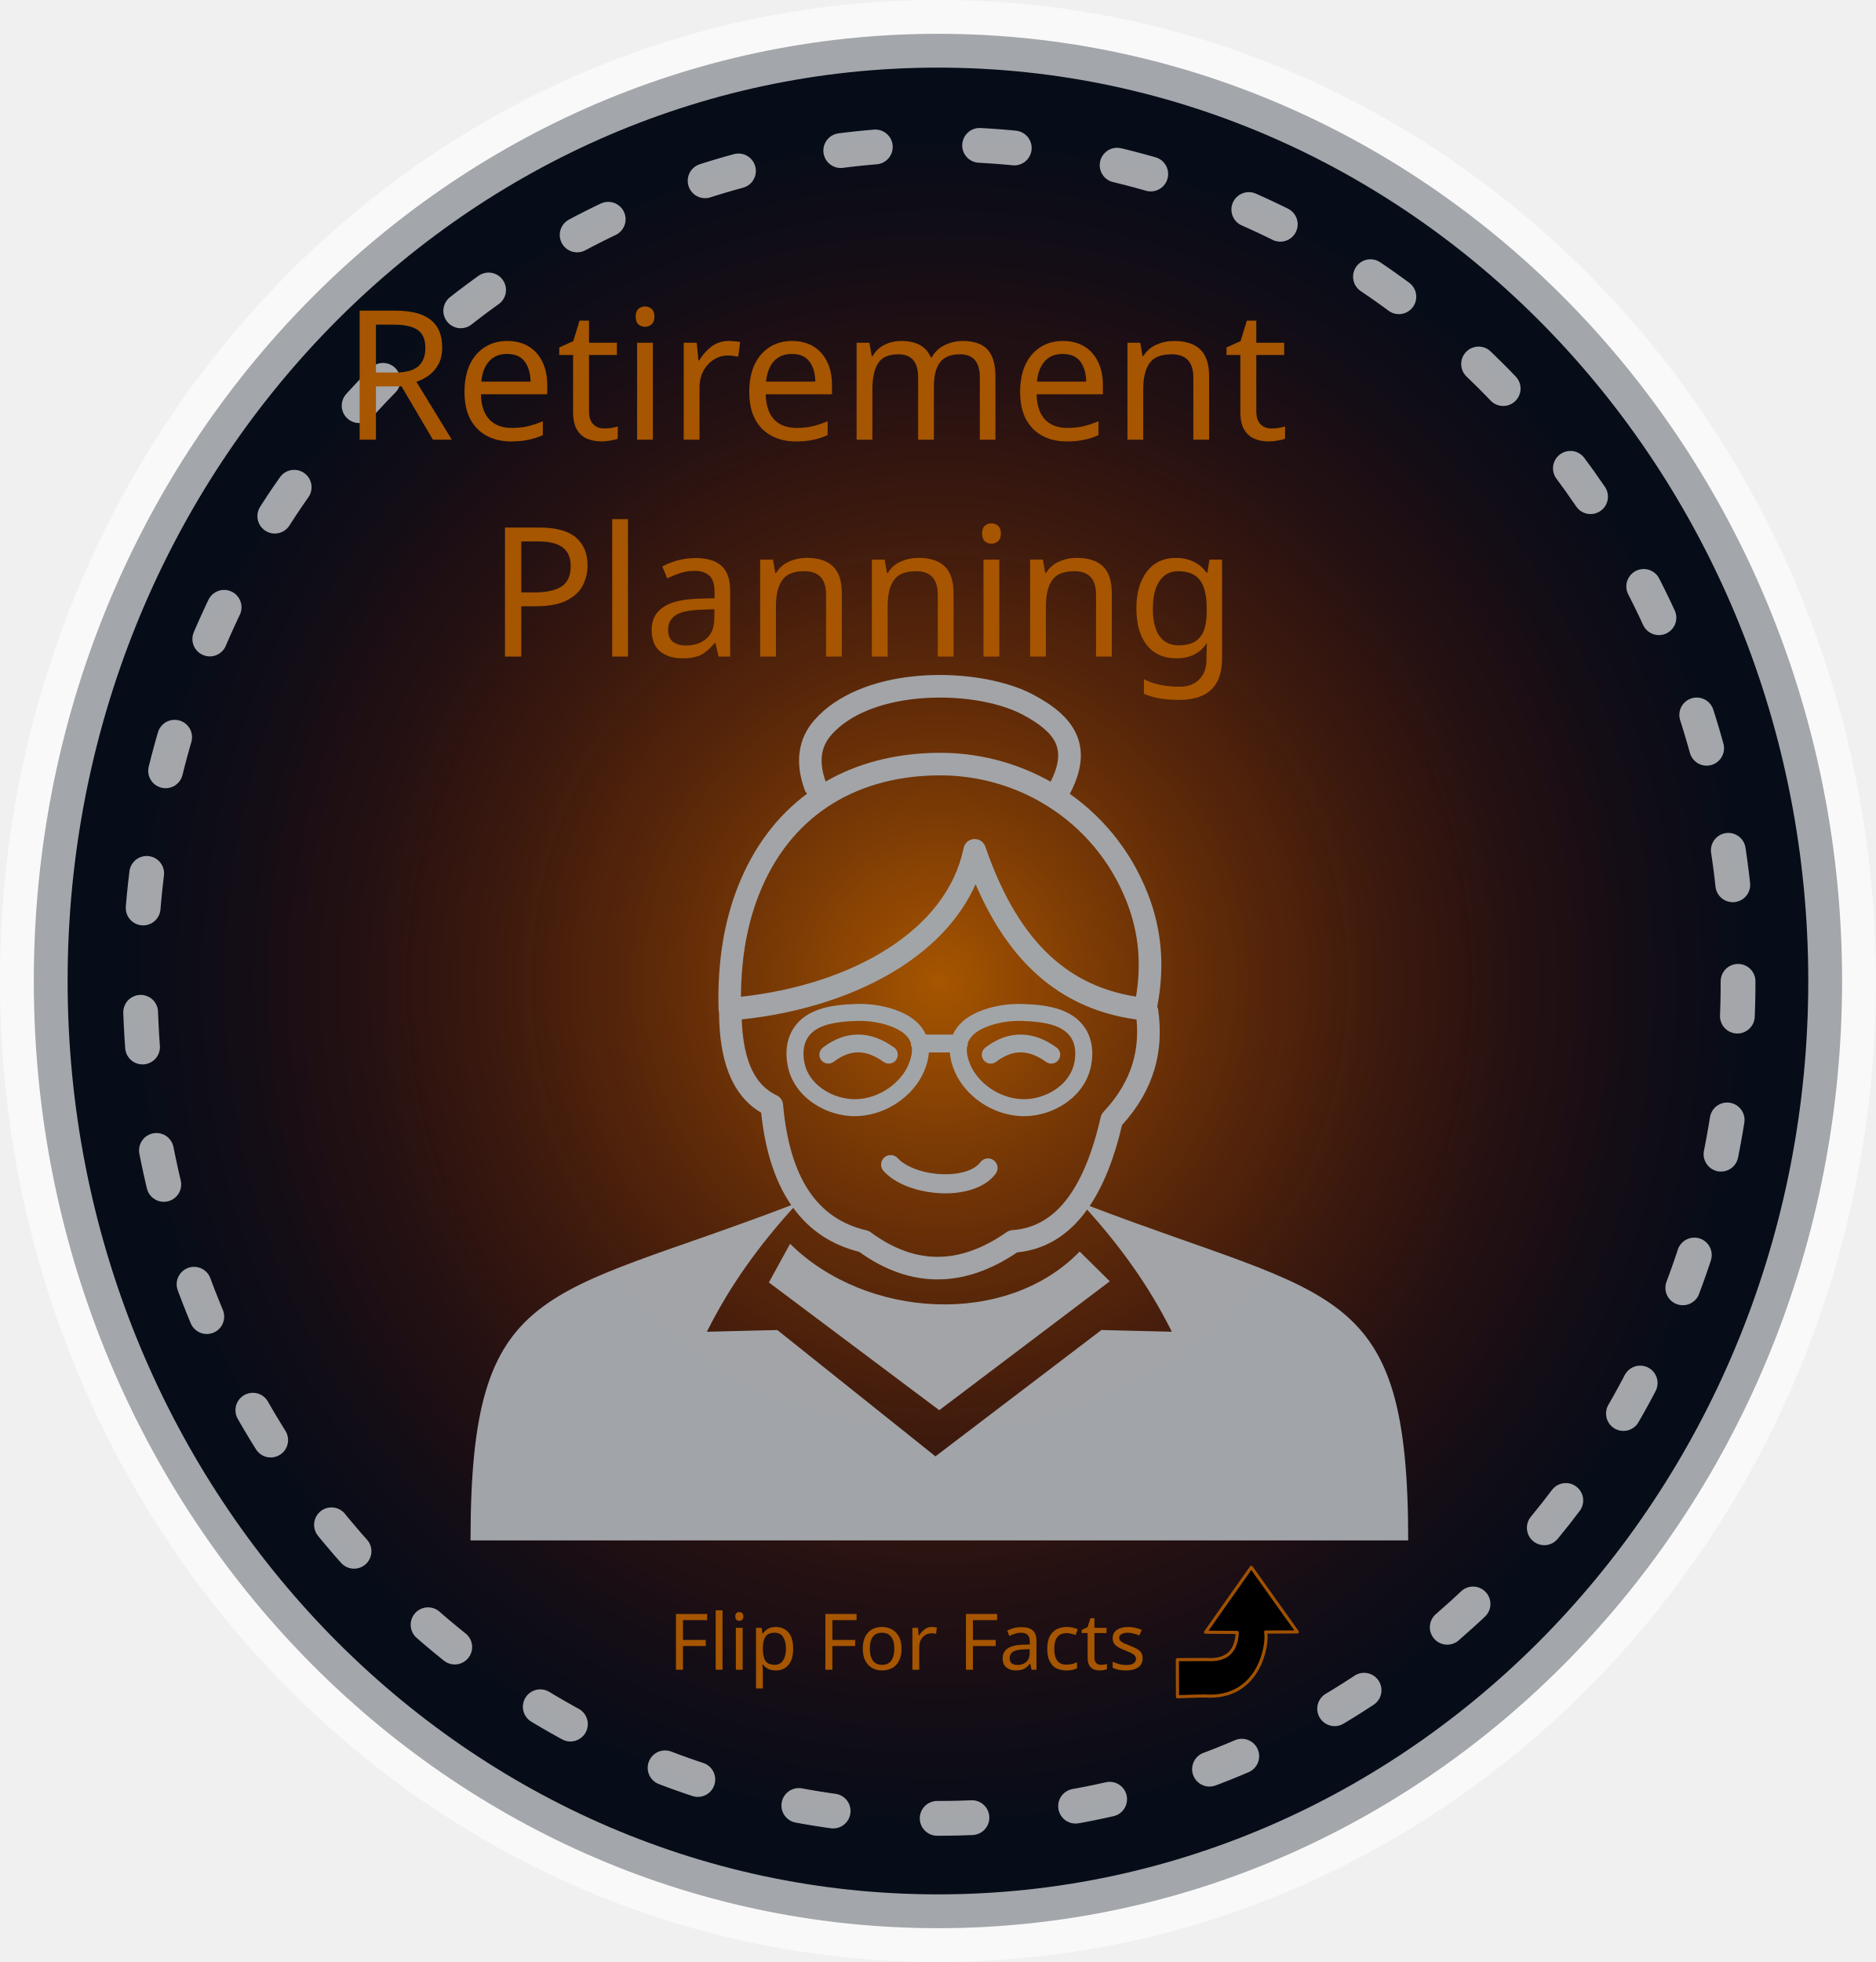
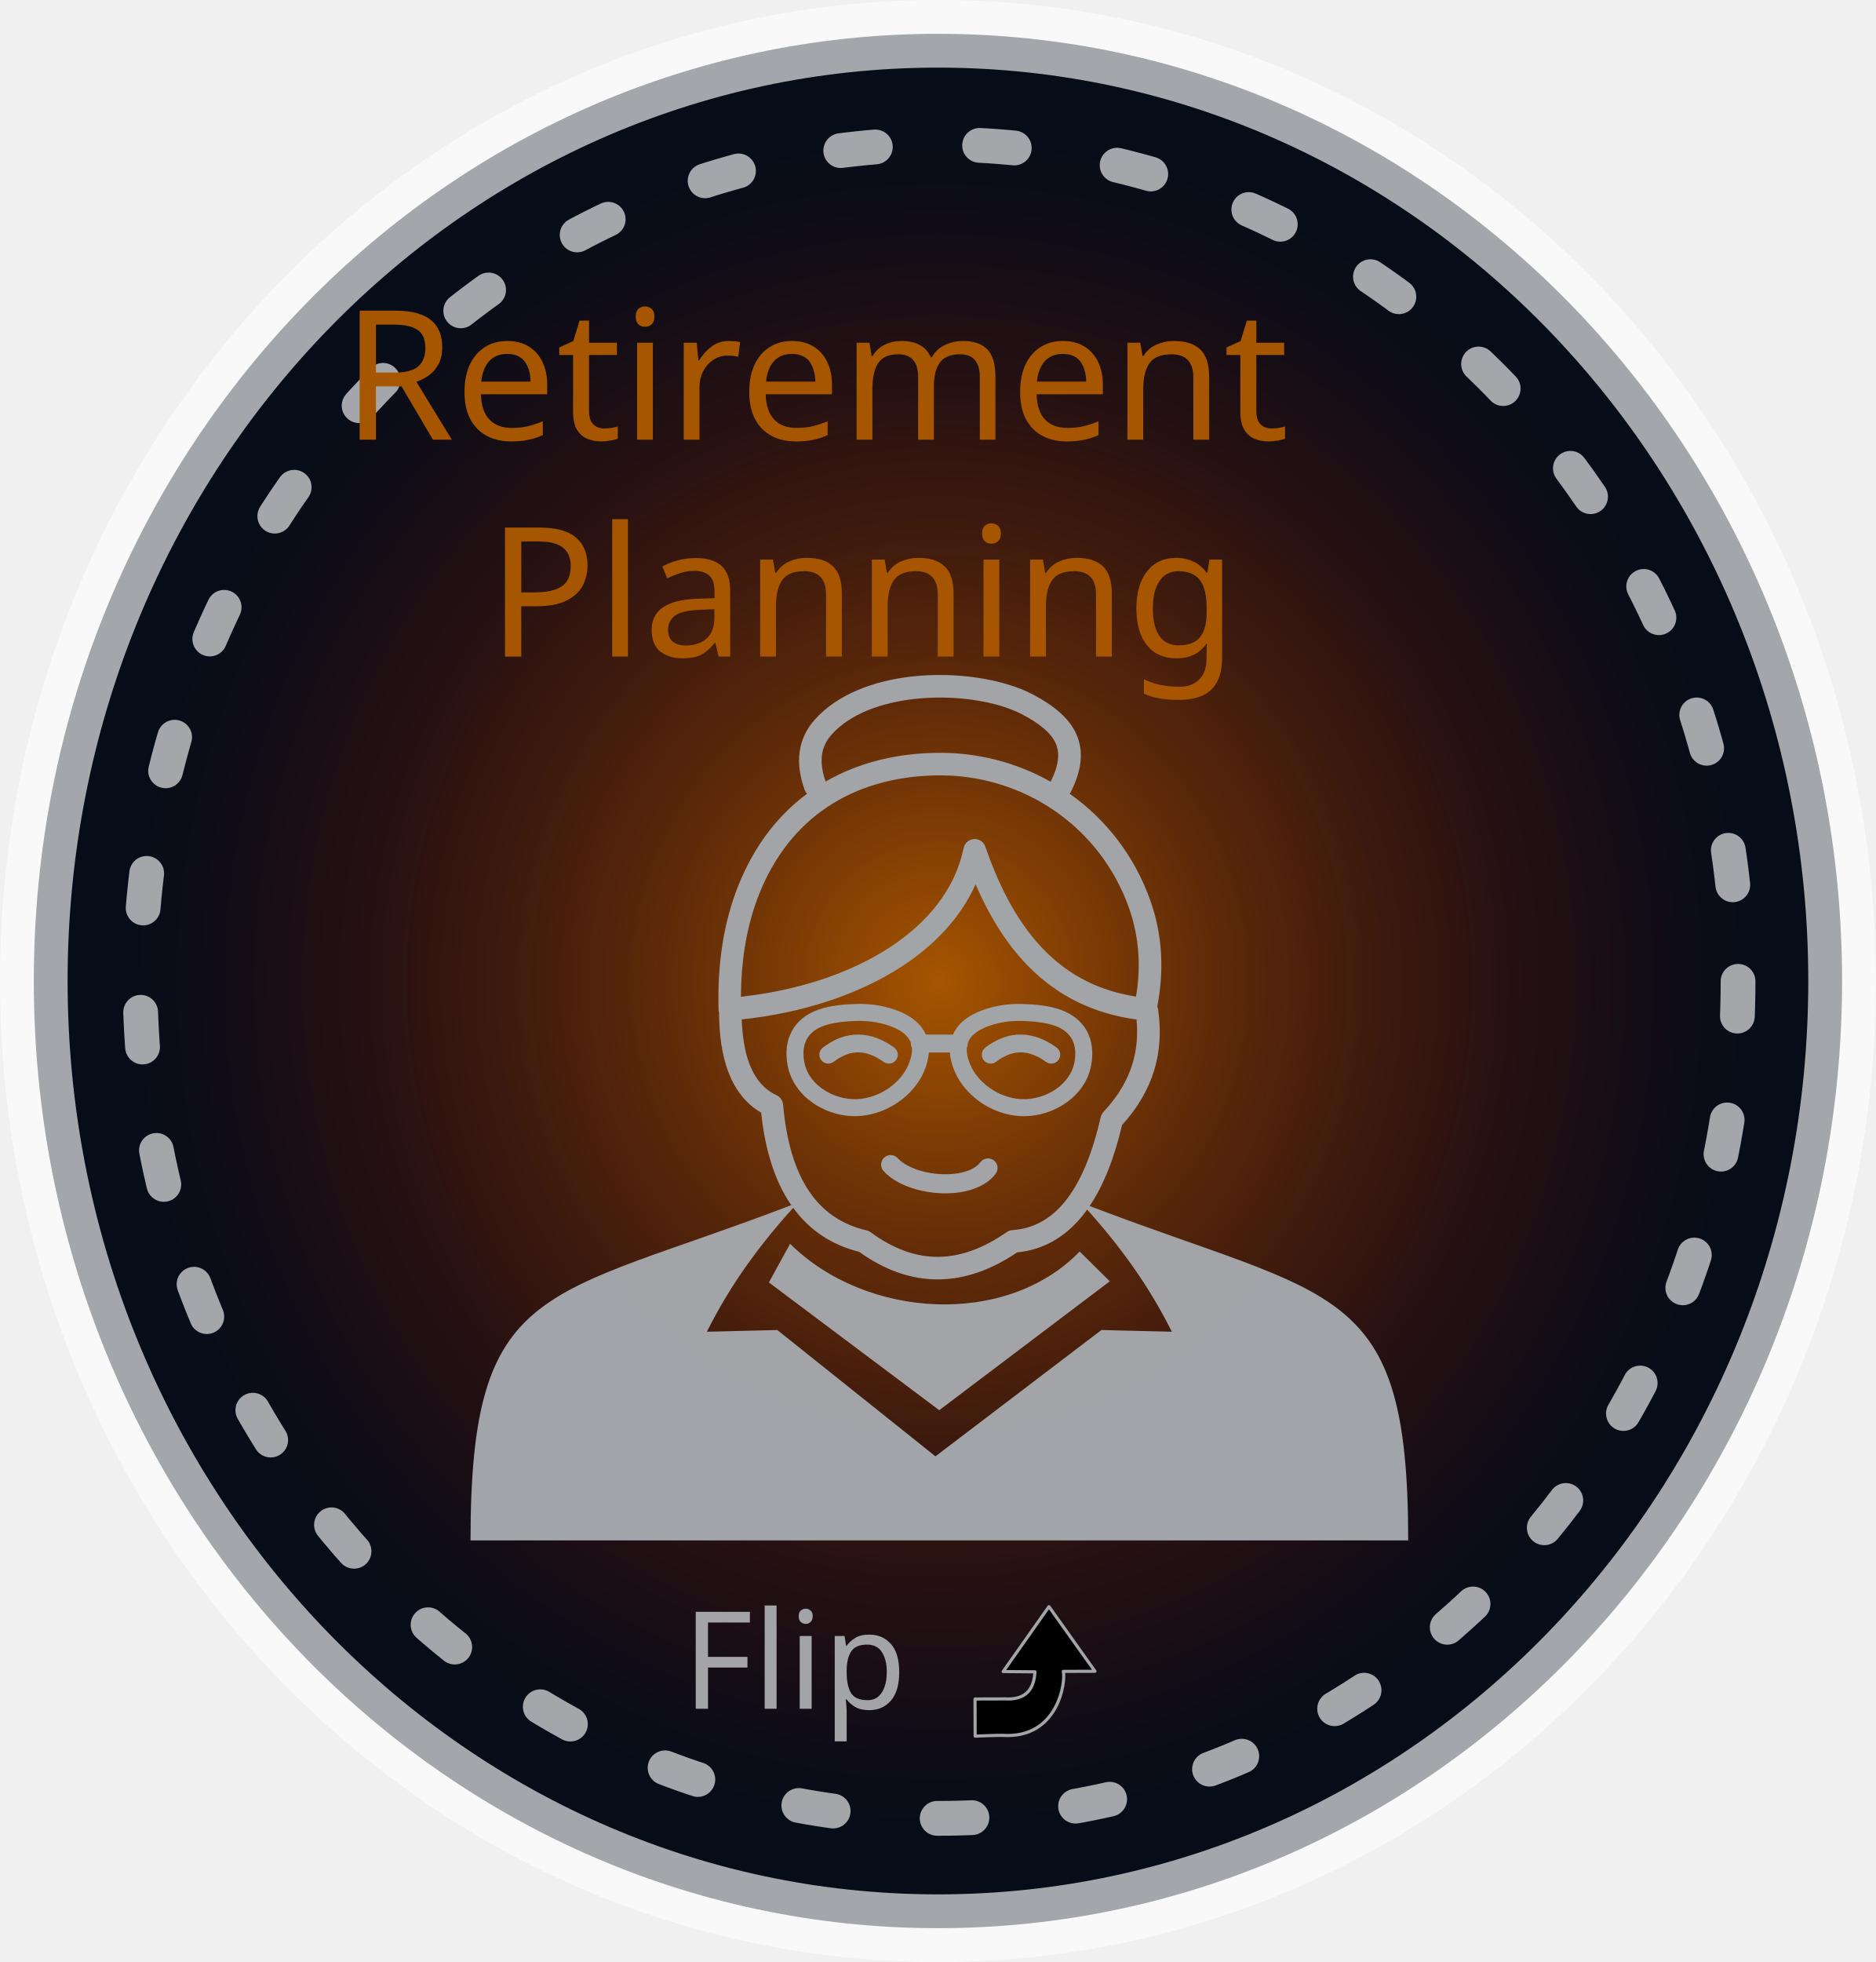
<svg xmlns="http://www.w3.org/2000/svg" xmlns:xlink="http://www.w3.org/1999/xlink" width="167.234mm" height="174.87mm" viewBox="0 0 167.234 174.87" version="1.1" id="svg1" xml:space="preserve">
  <defs id="defs1">
    <linearGradient id="linearGradient1">
      <stop style="stop-color:#a75600;stop-opacity:1;" offset="0" id="stop1" />
      <stop style="stop-color:#5b0202;stop-opacity:0;" offset="1" id="stop2" />
    </linearGradient>
    <radialGradient xlink:href="#linearGradient1" id="radialGradient2" cx="208.788" cy="142.072" fx="208.788" fy="142.072" r="36.208" gradientTransform="matrix(1,0,0,1.046042,0,-6.54121)" gradientUnits="userSpaceOnUse" />
  </defs>
  <g id="g21-1" transform="matrix(2.00937,0,0,2.00937,-335.788,-197.9622)" style="stroke:#ffffff;stroke-opacity:0.63">
    <ellipse style="fill:#010814;fill-opacity:0.976;stroke:#ffffff;stroke-width:3;stroke-linecap:round;stroke-linejoin:round;stroke-dasharray:none;stroke-opacity:0.63" id="path19-8-8" cx="208.725" cy="142.033" rx="40.114" ry="42.014" />
    <ellipse style="fill:url(#radialGradient2);fill-opacity:1;stroke:#ffffff;stroke-width:1.543;stroke-linecap:round;stroke-linejoin:round;stroke-dasharray:1.543, 4.63;stroke-dashoffset:0;stroke-opacity:0.63" id="path19-9" cx="208.776" cy="142.048" rx="35.448" ry="37.127" />
  </g>
  <path fill-rule="nonzero" d="m 66.055,88.839 c 4.959,-0.542 9.62,-2.034 13.21,-4.363 3.443,-2.234 5.894,-5.236 6.642,-8.89 a 1.006,1.006 0 0 1 1.187,-0.784 c 0.361,0.073 0.638,0.333 0.749,0.658 1.329,3.861 3.068,7.066 5.412,9.386 2.111,2.088 4.735,3.47 8.021,3.979 0.211,-1.257 0.281,-2.474 0.219,-3.649 a 15.012,15.012 0 0 0 -0.826,-4.194 c -1.274,-3.643 -3.636,-6.64 -6.639,-8.712 -3.025,-2.087 -6.709,-3.236 -10.591,-3.161 -3.721,0.069 -7.021,1.029 -9.718,2.843 -2.627,1.765 -4.697,4.354 -6.041,7.733 -0.596,1.497 -1.025,3.099 -1.291,4.797 -0.217,1.386 -0.328,2.839 -0.335,4.358 z m 38.413,29.856 c -2.038,-4.092 -4.59,-7.599 -7.548,-10.885 a 12.095,12.095 0 0 1 -0.418,0.549 c -1.584,1.953 -3.528,3.038 -5.825,3.264 -2.307,1.559 -4.637,2.385 -6.991,2.408 -2.382,0.023 -4.746,-0.774 -7.089,-2.457 -2.482,-0.622 -4.438,-1.938 -5.884,-3.922 -3.019,3.332 -5.621,6.887 -7.693,11.044 l 6.279,-0.153 14.097,11.258 14.794,-11.258 z m -7.326,-11.205 c 21.957,8.395 28.399,6.746 28.399,29.802 H 41.947 c 0,-23.276 6.487,-21.405 28.595,-29.877 l -0.091,-0.136 c -1.385,-2.064 -2.243,-4.777 -2.594,-8.111 -1.371,-0.802 -2.305,-2.023 -2.903,-3.566 -0.586,-1.512 -0.836,-3.331 -0.852,-5.36 -0.026,-0.087 -0.041,-0.178 -0.042,-0.273 -0.056,-2.026 0.057,-3.961 0.345,-5.794 0.289,-1.847 0.758,-3.592 1.411,-5.23 1.389,-3.489 3.484,-6.234 6.136,-8.203 -0.093,-0.098 -0.17,-0.217 -0.219,-0.353 -0.446,-1.236 -0.588,-2.366 -0.442,-3.394 0.149,-1.069 0.601,-2.015 1.334,-2.841 2.02,-2.279 5.283,-3.481 8.683,-3.86 3.958,-0.442 8.162,0.229 10.766,1.6 1.917,1.007 3.247,2.124 3.879,3.535 0.656,1.466 0.534,3.136 -0.501,5.177 -0.026,0.051 -0.054,0.096 -0.087,0.14 3.257,2.302 5.816,5.592 7.208,9.574 0.534,1.525 0.851,3.11 0.937,4.754 0.078,1.5 -0.033,3.047 -0.341,4.64 0.036,0.083 0.062,0.175 0.077,0.268 0.264,1.829 0.188,3.63 -0.346,5.391 -0.509,1.683 -1.434,3.321 -2.869,4.9 -0.705,3.003 -1.669,5.406 -2.887,7.215 z m -26.705,3.367 -1.891,3.445 15.189,11.387 15.204,-11.488 -2.687,-2.655 c -6.537,6.758 -19.054,6.005 -25.815,-0.689 z m 16.965,-7.27 a 0.851,0.851 0 0 1 1.362,1.022 c -0.129,0.173 -0.273,0.331 -0.428,0.472 -1.035,0.945 -2.723,1.34 -4.423,1.274 -1.66,-0.064 -3.376,-0.567 -4.518,-1.419 l -0.056,-0.046 c -0.211,-0.162 -0.4,-0.335 -0.567,-0.514 a 0.854,0.854 0 0 1 0.057,-1.205 0.852,0.852 0 0 1 1.205,0.057 c 0.1,0.109 0.212,0.212 0.335,0.307 l 0.047,0.033 c 0.867,0.65 2.22,1.035 3.554,1.086 1.295,0.051 2.531,-0.207 3.216,-0.834 0.083,-0.075 0.155,-0.153 0.214,-0.232 z m 1.404,-8.952 a 0.797,0.797 0 0 1 -1.115,-0.149 0.797,0.797 0 0 1 0.149,-1.115 c 1.047,-0.8 2.111,-1.176 3.19,-1.162 1.073,0.011 2.124,0.408 3.158,1.151 a 0.792,0.792 0 0 1 0.181,1.107 0.794,0.794 0 0 1 -1.109,0.181 c -0.766,-0.55 -1.515,-0.844 -2.243,-0.852 -0.72,-0.008 -1.458,0.263 -2.211,0.839 z m -14.48,0 a 0.797,0.797 0 0 1 -1.115,-0.149 0.797,0.797 0 0 1 0.149,-1.115 c 1.047,-0.8 2.111,-1.176 3.19,-1.162 1.071,0.011 2.124,0.408 3.158,1.151 a 0.792,0.792 0 0 1 0.181,1.107 0.794,0.794 0 0 1 -1.109,0.181 c -0.766,-0.55 -1.515,-0.844 -2.243,-0.852 -0.72,-0.008 -1.458,0.263 -2.211,0.839 z m 6.965,-1.267 c -0.056,-0.108 -0.085,-0.23 -0.085,-0.359 v -0.046 l -0.031,-0.085 c -0.209,-0.527 -0.71,-0.963 -1.482,-1.293 l -0.011,-0.005 c -0.483,-0.207 -1.012,-0.362 -1.559,-0.46 -0.557,-0.1 -1.136,-0.142 -1.716,-0.126 -0.527,0.016 -1.06,0.047 -1.572,0.116 -0.485,0.064 -0.954,0.162 -1.381,0.313 -0.735,0.261 -1.242,0.676 -1.527,1.198 -0.302,0.553 -0.372,1.26 -0.219,2.069 0.186,0.985 0.803,1.791 1.61,2.358 0.918,0.645 2.078,0.976 3.148,0.914 0.986,-0.057 1.927,-0.408 2.709,-0.939 0.815,-0.553 1.458,-1.3 1.804,-2.109 l 0.005,-0.013 c 0.248,-0.58 0.349,-1.094 0.309,-1.533 z m 1.246,-1.156 h 2.415 c 0.382,-0.865 1.14,-1.546 2.25,-2.023 l 0.011,-0.005 c 0.578,-0.247 1.218,-0.434 1.886,-0.553 0.661,-0.118 1.347,-0.17 2.025,-0.149 0.576,0.016 1.161,0.052 1.726,0.126 0.589,0.078 1.162,0.199 1.69,0.387 1.11,0.393 1.894,1.051 2.358,1.904 0.47,0.872 0.593,1.918 0.374,3.071 -0.268,1.409 -1.118,2.54 -2.227,3.318 -1.198,0.838 -2.707,1.269 -4.105,1.187 -1.27,-0.073 -2.474,-0.521 -3.473,-1.198 -1.051,-0.715 -1.887,-1.69 -2.348,-2.762 l -0.008,-0.018 C 84.856,94.898 84.714,94.333 84.681,93.804 h -1.873 c -0.034,0.529 -0.176,1.094 -0.429,1.69 l -0.008,0.018 c -0.462,1.073 -1.296,2.047 -2.348,2.763 -1.001,0.678 -2.204,1.125 -3.474,1.198 -1.396,0.082 -2.905,-0.349 -4.101,-1.187 -1.11,-0.777 -1.961,-1.909 -2.229,-3.318 -0.219,-1.153 -0.096,-2.199 0.376,-3.069 0.46,-0.854 1.244,-1.512 2.354,-1.905 0.529,-0.188 1.1,-0.309 1.691,-0.387 0.565,-0.073 1.148,-0.109 1.726,-0.126 0.678,-0.021 1.363,0.031 2.025,0.149 0.666,0.119 1.306,0.307 1.886,0.553 l 0.011,0.005 c 1.109,0.477 1.866,1.158 2.25,2.023 z m 3.741,0.759 0.002,0.038 c 0,0.126 -0.029,0.247 -0.082,0.353 -0.042,0.441 0.059,0.955 0.307,1.54 l 0.005,0.013 c 0.348,0.81 0.991,1.556 1.806,2.109 0.782,0.531 1.721,0.882 2.707,0.939 1.071,0.062 2.23,-0.269 3.151,-0.914 0.805,-0.567 1.42,-1.373 1.608,-2.358 0.153,-0.808 0.083,-1.515 -0.217,-2.069 -0.287,-0.522 -0.793,-0.937 -1.528,-1.198 -0.428,-0.152 -0.896,-0.25 -1.383,-0.313 -0.513,-0.069 -1.043,-0.1 -1.571,-0.116 -0.58,-0.016 -1.161,0.026 -1.718,0.126 -0.547,0.098 -1.076,0.253 -1.559,0.46 l -0.011,0.005 c -0.772,0.33 -1.272,0.766 -1.482,1.293 z m 7.388,-23.297 c 0.723,-1.438 0.842,-2.54 0.447,-3.424 -0.425,-0.949 -1.455,-1.77 -2.98,-2.573 -2.279,-1.198 -6.03,-1.778 -9.608,-1.38 -2.952,0.33 -5.745,1.326 -7.398,3.19 -0.465,0.526 -0.753,1.12 -0.846,1.785 -0.096,0.694 0.006,1.487 0.325,2.384 2.816,-1.625 6.131,-2.488 9.803,-2.557 3.683,-0.07 7.208,0.856 10.257,2.575 z M 66.126,90.859 c 0.056,1.538 0.269,2.9 0.704,4.018 0.485,1.252 1.257,2.201 2.408,2.745 0.336,0.158 0.544,0.48 0.573,0.825 0.287,3.251 1.048,5.832 2.312,7.715 1.213,1.809 2.916,2.985 5.128,3.499 0.147,0.033 0.278,0.096 0.39,0.183 2.028,1.491 4.039,2.198 6.028,2.176 2.002,-0.02 4.03,-0.777 6.082,-2.206 0.165,-0.114 0.353,-0.173 0.539,-0.18 1.825,-0.129 3.378,-0.975 4.652,-2.544 1.365,-1.685 2.429,-4.19 3.185,-7.524 0.041,-0.181 0.129,-0.341 0.25,-0.467 1.313,-1.398 2.145,-2.838 2.589,-4.309 0.387,-1.275 0.485,-2.586 0.354,-3.923 -3.899,-0.531 -6.999,-2.129 -9.483,-4.585 -2,-1.979 -3.587,-4.506 -4.862,-7.473 -1.313,2.954 -3.638,5.422 -6.614,7.354 -3.897,2.527 -8.923,4.136 -14.236,4.696 z" id="path1" style="clip-rule:evenodd;fill:#a2a5a9;fill-opacity:0.992;fill-rule:evenodd;stroke-width:0.163;image-rendering:optimizeQuality;shape-rendering:geometricPrecision;text-rendering:geometricPrecision" />
  <text xml:space="preserve" style="font-style:normal;font-variant:normal;font-weight:normal;font-stretch:normal;font-size:16.108px;line-height:1.2;font-family:'Poiret One';-inkscape-font-specification:'Poiret One';text-align:center;letter-spacing:0px;word-spacing:0px;writing-mode:lr-tb;direction:ltr;text-anchor:middle;fill:#a75600;fill-opacity:0.992;stroke-width:1.532;stroke-linecap:round;stroke-linejoin:round;stroke-dasharray:1.532, 4.596" x="83.174" y="39.19" id="text4">
    <tspan style="font-style:normal;font-variant:normal;font-weight:normal;font-stretch:normal;font-size:16.108px;font-family:'Poiret One';-inkscape-font-specification:'Poiret One, Normal';font-variant-ligatures:normal;font-variant-caps:normal;font-variant-numeric:normal;font-variant-east-asian:normal;fill:#a75600;fill-opacity:0.992;stroke-width:1.532" x="83.174" y="39.19" id="tspan1">Retirement</tspan>
    <tspan style="font-style:normal;font-variant:normal;font-weight:normal;font-stretch:normal;font-size:16.108px;font-family:'Poiret One';-inkscape-font-specification:'Poiret One, Normal';font-variant-ligatures:normal;font-variant-caps:normal;font-variant-numeric:normal;font-variant-east-asian:normal;fill:#a75600;fill-opacity:0.992;stroke-width:1.532" x="83.174" y="58.519" id="tspan2">Planning</tspan>
  </text>
-   <text xml:space="preserve" style="font-style:normal;font-variant:normal;font-weight:normal;font-stretch:normal;font-size:6.974px;line-height:1.2;font-family:'Poiret One';-inkscape-font-specification:'Poiret One';text-align:center;letter-spacing:0px;word-spacing:0px;writing-mode:lr-tb;direction:ltr;text-anchor:middle;fill:#a75600;fill-opacity:0.992;stroke-width:0.946;stroke-linecap:round;stroke-linejoin:round;stroke-dasharray:0.946, 2.839" x="83.605" y="148.819" id="text4-4">
-     <tspan id="tspan3-8-5" style="font-style:normal;font-variant:normal;font-weight:normal;font-stretch:normal;font-size:6.974px;font-family:'Poiret One';-inkscape-font-specification:'Poiret One, Normal';font-variant-ligatures:normal;font-variant-caps:normal;font-variant-numeric:normal;font-variant-east-asian:normal;fill:#a75600;fill-opacity:0.992;stroke-width:0.946" x="83.605" y="148.819">Flip For Facts</tspan>
-   </text>
-   <path id="path2" style="fill:#000000;fill-opacity:0.992;stroke:#a05101;stroke-width:0.279;stroke-linecap:round;stroke-linejoin:round;stroke-dasharray:none;stroke-opacity:1" d="m 111.552,139.689 -4.081,5.787 2.832,0.022 c -0.08,1.706 -0.963,2.511 -2.648,2.414 l -2.692,0.008 c -0.004,-0.096 0.01,3.312 0.01,3.312 0,0 2.135,-0.089 2.456,-0.069 4.986,0.318 5.633,-4.852 5.402,-5.703 l 2.823,-0.009 z" />
+   <g id="g2" transform="translate(-6.364685,-0.8495506)">
+     <text xml:space="preserve" style="font-style:normal;font-variant:normal;font-weight:normal;font-stretch:normal;font-size:10.444px;line-height:1.2;font-family:'Poiret One';-inkscape-font-specification:'Poiret One';text-align:center;letter-spacing:0px;word-spacing:0px;writing-mode:lr-tb;direction:ltr;text-anchor:middle;fill:#a2a4a8;fill-opacity:1;stroke:none;stroke-width:1.643;stroke-linecap:round;stroke-linejoin:round;stroke-dasharray:1.643, 4.93;stroke-opacity:1" x="83.455" y="153.148" id="text4-4">
+       <tspan id="tspan3-8-5" style="font-style:normal;font-variant:normal;font-weight:normal;font-stretch:normal;font-size:12.11px;font-family:'Poiret One';-inkscape-font-specification:'Poiret One, Normal';font-variant-ligatures:normal;font-variant-caps:normal;font-variant-numeric:normal;font-variant-east-asian:normal;fill:#a2a4a8;fill-opacity:1;stroke:none;stroke-width:1.643;stroke-opacity:1" x="85.574" y="153.148">Flip </tspan>
+     </text>
+     <path id="path2" style="fill:#000000;fill-opacity:0.992;stroke:#a2a5a8;stroke-width:0.279;stroke-linecap:round;stroke-linejoin:round;stroke-dasharray:none;stroke-opacity:1" d="m 99.879,144.046 -4.081,5.787 2.832,0.022 c -0.08,1.706 -0.963,2.511 -2.648,2.414 l -2.692,0.008 c -0.004,-0.096 0.01,3.312 0.01,3.312 0,0 2.135,-0.089 2.456,-0.069 4.986,0.318 5.633,-4.852 5.402,-5.703 l 2.823,-0.009 z" />
+   </g>
</svg>
